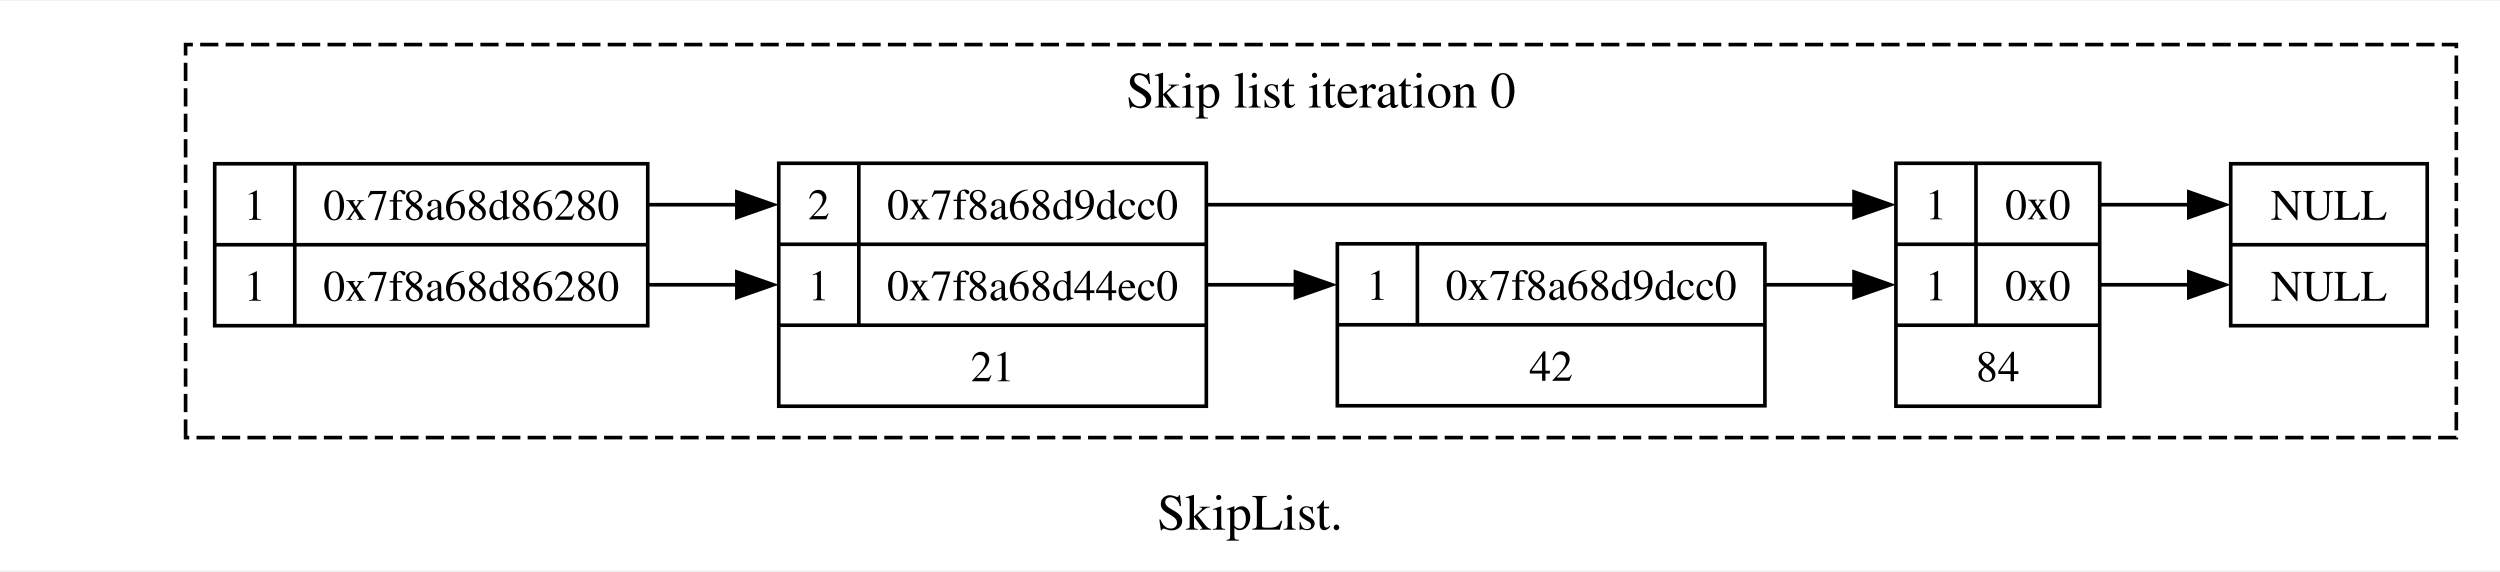
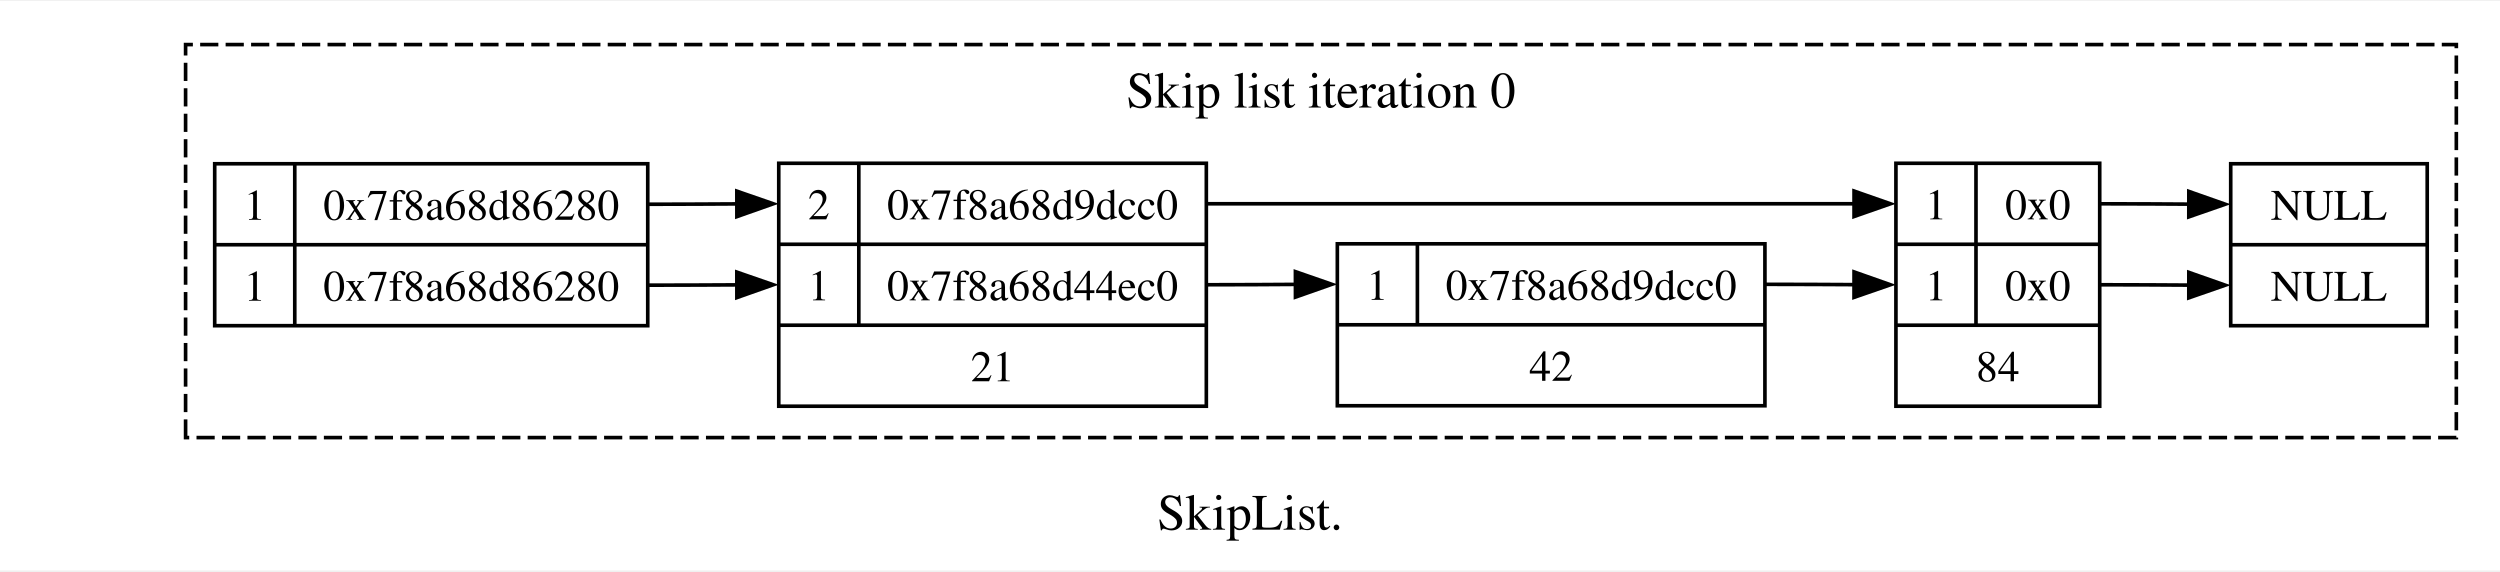
<svg xmlns="http://www.w3.org/2000/svg" width="687pt" height="157pt" viewBox="0.00 0.00 687.00 156.50">
  <g id="graph0" class="graph" transform="scale(1 1) rotate(0) translate(4 152.5)">
    <polygon fill="white" stroke="none" points="-4,4 -4,-152.5 683,-152.5 683,4 -4,4" />
    <text text-anchor="middle" x="339.5" y="-7.2" font-family="Times,serif" font-size="14.00">SkipList.</text>
    <g id="clust1" class="cluster">
      <polygon fill="none" stroke="black" stroke-dasharray="5,2" points="47,-32.5 47,-140.5 671,-140.5 671,-32.5 47,-32.5" />
      <text text-anchor="middle" x="359" y="-123.2" font-family="Times,serif" font-size="14.00">Skip list iteration 0</text>
    </g>
    <g id="node1" class="node">
      <polygon fill="none" stroke="black" points="55,-63.25 55,-107.75 174,-107.75 174,-63.25 55,-63.25" />
      <text text-anchor="middle" x="66" y="-92.35" font-family="Times,serif" font-size="12.00">1</text>
      <polyline fill="none" stroke="black" points="77,-85.5 77,-107.75" />
      <text text-anchor="middle" x="125.5" y="-92.35" font-family="Times,serif" font-size="12.00">0x7f8a68d86280</text>
      <polyline fill="none" stroke="black" points="55,-85.5 174,-85.5" />
      <text text-anchor="middle" x="66" y="-70.1" font-family="Times,serif" font-size="12.00">1</text>
      <polyline fill="none" stroke="black" points="77,-63.25 77,-85.5" />
      <text text-anchor="middle" x="125.5" y="-70.1" font-family="Times,serif" font-size="12.00">0x7f8a68d86280</text>
    </g>
    <g id="node2" class="node">
      <polygon fill="none" stroke="black" points="210,-41.12 210,-107.88 327.5,-107.88 327.5,-41.12 210,-41.12" />
      <text text-anchor="middle" x="221" y="-92.47" font-family="Times,serif" font-size="12.00">2</text>
      <polyline fill="none" stroke="black" points="232,-85.62 232,-107.88" />
      <text text-anchor="middle" x="279.75" y="-92.47" font-family="Times,serif" font-size="12.00">0x7f8a68d9dcc0</text>
      <polyline fill="none" stroke="black" points="210,-85.62 327.5,-85.62" />
      <text text-anchor="middle" x="221" y="-70.22" font-family="Times,serif" font-size="12.00">1</text>
      <polyline fill="none" stroke="black" points="232,-63.38 232,-85.62" />
      <text text-anchor="middle" x="279.75" y="-70.22" font-family="Times,serif" font-size="12.00">0x7f8a68d44ec0</text>
      <polyline fill="none" stroke="black" points="210,-63.38 327.5,-63.38" />
      <text text-anchor="middle" x="268.75" y="-47.98" font-family="Times,serif" font-size="12.00">21</text>
    </g>
    <g id="edge1" class="edge">
-       <path fill="none" stroke="black" d="M174,-74.5C185.38,-74.5 190.68,-74.5 198.55,-74.5" />
-       <polygon fill="black" stroke="black" points="198.49,-78 208.49,-74.5 198.49,-71 198.49,-78" />
+       <path fill="none" stroke="black" d="M174,-74.38C185.38,-74.38 190.68,-74.44 198.55,-74.47" />
+       <polygon fill="black" stroke="black" points="198.48,-77.97 208.49,-74.5 198.49,-70.97 198.48,-77.97" />
    </g>
    <g id="edge2" class="edge">
-       <path fill="none" stroke="black" d="M174,-96.5C185.38,-96.5 190.68,-96.5 198.55,-96.5" />
-       <polygon fill="black" stroke="black" points="198.49,-100 208.49,-96.5 198.49,-93 198.49,-100" />
+       <path fill="none" stroke="black" d="M174,-96.62C185.38,-96.62 190.68,-96.69 198.55,-96.72" />
+       <polygon fill="black" stroke="black" points="198.48,-100.22 208.49,-96.75 198.49,-93.22 198.48,-100.22" />
    </g>
    <g id="node3" class="node">
      <polygon fill="none" stroke="black" points="363.5,-41.25 363.5,-85.75 481,-85.75 481,-41.25 363.5,-41.25" />
      <text text-anchor="middle" x="374.5" y="-70.35" font-family="Times,serif" font-size="12.00">1</text>
      <polyline fill="none" stroke="black" points="385.5,-63.5 385.5,-85.75" />
      <text text-anchor="middle" x="433.25" y="-70.35" font-family="Times,serif" font-size="12.00">0x7f8a68d9dcc0</text>
      <polyline fill="none" stroke="black" points="363.5,-63.5 481,-63.5" />
      <text text-anchor="middle" x="422.25" y="-48.1" font-family="Times,serif" font-size="12.00">42</text>
    </g>
    <g id="edge3" class="edge">
-       <path fill="none" stroke="black" d="M327.5,-74.5C338.88,-74.5 344.18,-74.5 352.05,-74.5" />
-       <polygon fill="black" stroke="black" points="351.99,-78 361.99,-74.5 351.99,-71 351.99,-78" />
+       <path fill="none" stroke="black" d="M327.5,-74.5C338.88,-74.5 344.18,-74.56 352.05,-74.6" />
+       <polygon fill="black" stroke="black" points="351.98,-78.1 361.99,-74.62 351.99,-71.1 351.98,-78.1" />
    </g>
    <g id="node4" class="node">
      <polygon fill="none" stroke="black" points="517,-41.12 517,-107.88 573,-107.88 573,-41.12 517,-41.12" />
      <text text-anchor="middle" x="528" y="-92.47" font-family="Times,serif" font-size="12.00">1</text>
      <polyline fill="none" stroke="black" points="539,-85.62 539,-107.88" />
      <text text-anchor="middle" x="556" y="-92.47" font-family="Times,serif" font-size="12.00">0x0</text>
      <polyline fill="none" stroke="black" points="517,-85.62 573,-85.62" />
      <text text-anchor="middle" x="528" y="-70.22" font-family="Times,serif" font-size="12.00">1</text>
      <polyline fill="none" stroke="black" points="539,-63.38 539,-85.62" />
      <text text-anchor="middle" x="556" y="-70.22" font-family="Times,serif" font-size="12.00">0x0</text>
      <polyline fill="none" stroke="black" points="517,-63.38 573,-63.38" />
      <text text-anchor="middle" x="545" y="-47.98" font-family="Times,serif" font-size="12.00">84</text>
    </g>
    <g id="edge4" class="edge">
-       <path fill="none" stroke="black" d="M327.5,-96.5C407.77,-96.5 430.67,-96.5 505.56,-96.5" />
-       <polygon fill="black" stroke="black" points="505.49,-100 515.49,-96.5 505.49,-93 505.49,-100" />
+       <path fill="none" stroke="black" d="M327.5,-96.75C407.77,-96.75 430.67,-96.75 505.56,-96.75" />
+       <polygon fill="black" stroke="black" points="505.49,-100.25 515.49,-96.75 505.49,-93.25 505.49,-100.25" />
    </g>
    <g id="edge5" class="edge">
-       <path fill="none" stroke="black" d="M481,-74.5C492.38,-74.5 497.68,-74.5 505.55,-74.5" />
-       <polygon fill="black" stroke="black" points="505.49,-78 515.49,-74.5 505.49,-71 505.49,-78" />
+       <path fill="none" stroke="black" d="M481,-74.62C492.38,-74.62 497.68,-74.56 505.55,-74.53" />
+       <polygon fill="black" stroke="black" points="505.49,-78.03 515.49,-74.5 505.48,-71.03 505.49,-78.03" />
    </g>
    <g id="node5" class="node">
      <polygon fill="none" stroke="black" points="609,-63.25 609,-107.75 663,-107.75 663,-63.25 609,-63.25" />
      <text text-anchor="middle" x="636" y="-92.35" font-family="Times,serif" font-size="12.00">NULL</text>
      <polyline fill="none" stroke="black" points="609,-85.5 663,-85.5" />
      <text text-anchor="middle" x="636" y="-70.1" font-family="Times,serif" font-size="12.00">NULL</text>
    </g>
    <g id="edge6" class="edge">
-       <path fill="none" stroke="black" d="M573,-74.5C584.38,-74.5 589.68,-74.5 597.55,-74.5" />
-       <polygon fill="black" stroke="black" points="597.49,-78 607.49,-74.5 597.49,-71 597.49,-78" />
+       <path fill="none" stroke="black" d="M573,-74.5C584.38,-74.5 589.68,-74.44 597.55,-74.4" />
+       <polygon fill="black" stroke="black" points="597.49,-77.9 607.49,-74.38 597.48,-70.9 597.49,-77.9" />
    </g>
    <g id="edge7" class="edge">
-       <path fill="none" stroke="black" d="M573,-96.5C584.38,-96.5 589.68,-96.5 597.55,-96.5" />
-       <polygon fill="black" stroke="black" points="597.49,-100 607.49,-96.5 597.49,-93 597.49,-100" />
+       <path fill="none" stroke="black" d="M573,-96.75C584.38,-96.75 589.68,-96.69 597.55,-96.65" />
+       <polygon fill="black" stroke="black" points="597.49,-100.15 607.49,-96.63 597.48,-93.15 597.49,-100.15" />
    </g>
  </g>
</svg>
